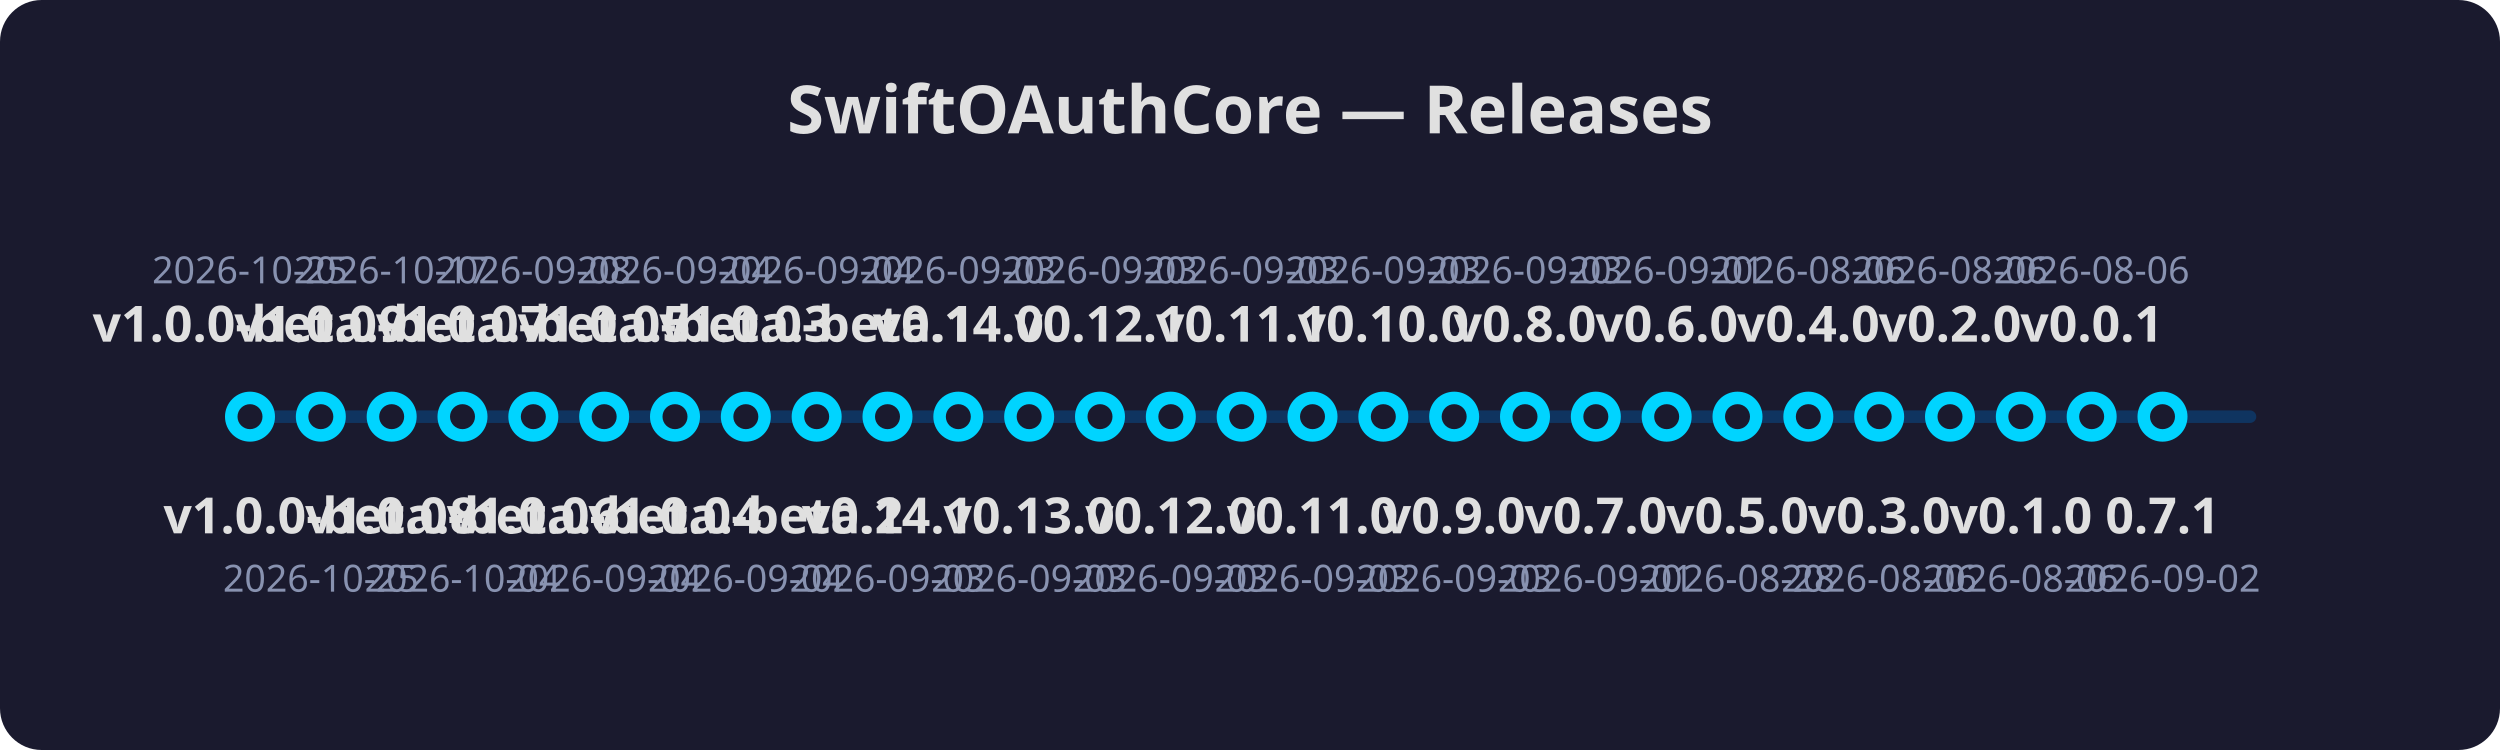
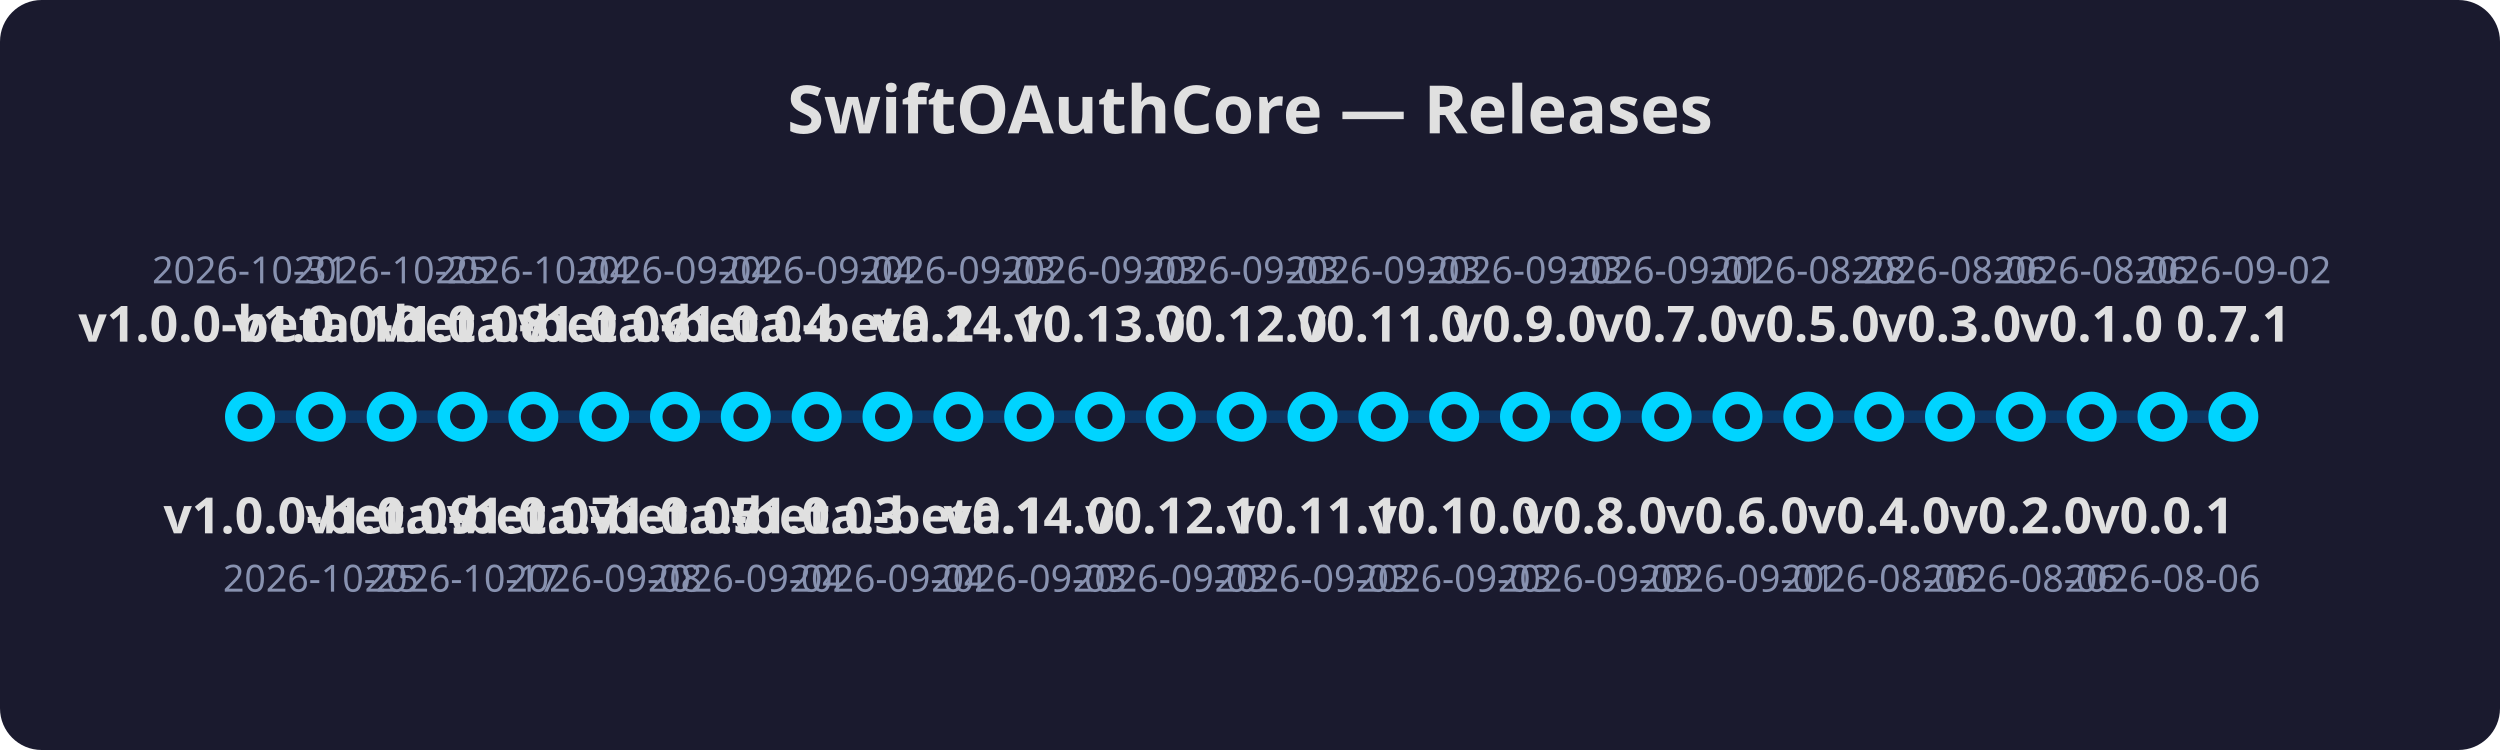
<svg xmlns="http://www.w3.org/2000/svg" width="600" height="180" viewBox="0 0 600 180">
  <rect x="0" y="0" width="600" height="180" rx="10" ry="10" fill="#1a1a2e" />
  <text x="300" y="32" font-family="sans-serif" font-size="16" font-weight="bold" fill="#e0e0e0" text-anchor="middle">SwiftOAuthCore — Releases</text>
  <line x1="60" y1="100" x2="540" y2="100" stroke="#0f3460" stroke-width="3" stroke-linecap="round" />
  <circle cx="60" cy="100" r="6" fill="#00d4ff" />
  <circle cx="60" cy="100" r="3" fill="#1a1a2e" />
-   <text x="60" y="82" font-family="sans-serif" font-size="12" font-weight="bold" fill="#e0e0e0" text-anchor="middle">v1.0.0-beta.9</text>
-   <text x="60" y="68" font-family="sans-serif" font-size="9" fill="#8892b0" text-anchor="middle">2026-10-25</text>
+   <text x="60" y="82" font-family="sans-serif" font-size="12" font-weight="bold" fill="#e0e0e0" text-anchor="middle">v1.0.0-beta.10</text>
+   <text x="60" y="68" font-family="sans-serif" font-size="9" fill="#8892b0" text-anchor="middle">2026-10-31</text>
  <circle cx="77" cy="100" r="6" fill="#00d4ff" />
  <circle cx="77" cy="100" r="3" fill="#1a1a2e" />
-   <text x="77" y="128" font-family="sans-serif" font-size="12" font-weight="bold" fill="#e0e0e0" text-anchor="middle">v1.0.0-beta.8</text>
+   <text x="77" y="128" font-family="sans-serif" font-size="12" font-weight="bold" fill="#e0e0e0" text-anchor="middle">v1.0.0-beta.9</text>
  <text x="77" y="142" font-family="sans-serif" font-size="9" fill="#8892b0" text-anchor="middle">2026-10-25</text>
  <circle cx="94" cy="100" r="6" fill="#00d4ff" />
  <circle cx="94" cy="100" r="3" fill="#1a1a2e" />
-   <text x="94" y="82" font-family="sans-serif" font-size="12" font-weight="bold" fill="#e0e0e0" text-anchor="middle">v1.0.0-beta.7</text>
-   <text x="94" y="68" font-family="sans-serif" font-size="9" fill="#8892b0" text-anchor="middle">2026-10-17</text>
+   <text x="94" y="82" font-family="sans-serif" font-size="12" font-weight="bold" fill="#e0e0e0" text-anchor="middle">v1.0.0-beta.8</text>
+   <text x="94" y="68" font-family="sans-serif" font-size="9" fill="#8892b0" text-anchor="middle">2026-10-25</text>
  <circle cx="111" cy="100" r="6" fill="#00d4ff" />
  <circle cx="111" cy="100" r="3" fill="#1a1a2e" />
-   <text x="111" y="128" font-family="sans-serif" font-size="12" font-weight="bold" fill="#e0e0e0" text-anchor="middle">v1.0.0-beta.6</text>
-   <text x="111" y="142" font-family="sans-serif" font-size="9" fill="#8892b0" text-anchor="middle">2026-10-04</text>
+   <text x="111" y="128" font-family="sans-serif" font-size="12" font-weight="bold" fill="#e0e0e0" text-anchor="middle">v1.0.0-beta.7</text>
+   <text x="111" y="142" font-family="sans-serif" font-size="9" fill="#8892b0" text-anchor="middle">2026-10-17</text>
  <circle cx="128" cy="100" r="6" fill="#00d4ff" />
  <circle cx="128" cy="100" r="3" fill="#1a1a2e" />
-   <text x="128" y="82" font-family="sans-serif" font-size="12" font-weight="bold" fill="#e0e0e0" text-anchor="middle">v1.0.0-beta.5</text>
-   <text x="128" y="68" font-family="sans-serif" font-size="9" fill="#8892b0" text-anchor="middle">2026-09-08</text>
+   <text x="128" y="82" font-family="sans-serif" font-size="12" font-weight="bold" fill="#e0e0e0" text-anchor="middle">v1.0.0-beta.6</text>
+   <text x="128" y="68" font-family="sans-serif" font-size="9" fill="#8892b0" text-anchor="middle">2026-10-04</text>
  <circle cx="145" cy="100" r="6" fill="#00d4ff" />
  <circle cx="145" cy="100" r="3" fill="#1a1a2e" />
-   <text x="145" y="128" font-family="sans-serif" font-size="12" font-weight="bold" fill="#e0e0e0" text-anchor="middle">v1.0.0-beta.4</text>
-   <text x="145" y="142" font-family="sans-serif" font-size="9" fill="#8892b0" text-anchor="middle">2026-09-04</text>
+   <text x="145" y="128" font-family="sans-serif" font-size="12" font-weight="bold" fill="#e0e0e0" text-anchor="middle">v1.0.0-beta.5</text>
+   <text x="145" y="142" font-family="sans-serif" font-size="9" fill="#8892b0" text-anchor="middle">2026-09-08</text>
  <circle cx="162" cy="100" r="6" fill="#00d4ff" />
  <circle cx="162" cy="100" r="3" fill="#1a1a2e" />
-   <text x="162" y="82" font-family="sans-serif" font-size="12" font-weight="bold" fill="#e0e0e0" text-anchor="middle">v1.0.0-beta.3</text>
+   <text x="162" y="82" font-family="sans-serif" font-size="12" font-weight="bold" fill="#e0e0e0" text-anchor="middle">v1.0.0-beta.4</text>
  <text x="162" y="68" font-family="sans-serif" font-size="9" fill="#8892b0" text-anchor="middle">2026-09-04</text>
  <circle cx="179" cy="100" r="6" fill="#00d4ff" />
  <circle cx="179" cy="100" r="3" fill="#1a1a2e" />
-   <text x="179" y="128" font-family="sans-serif" font-size="12" font-weight="bold" fill="#e0e0e0" text-anchor="middle">v1.0.0-beta.2</text>
+   <text x="179" y="128" font-family="sans-serif" font-size="12" font-weight="bold" fill="#e0e0e0" text-anchor="middle">v1.0.0-beta.3</text>
  <text x="179" y="142" font-family="sans-serif" font-size="9" fill="#8892b0" text-anchor="middle">2026-09-04</text>
  <circle cx="196" cy="100" r="6" fill="#00d4ff" />
  <circle cx="196" cy="100" r="3" fill="#1a1a2e" />
-   <text x="196" y="82" font-family="sans-serif" font-size="12" font-weight="bold" fill="#e0e0e0" text-anchor="middle">v1.0.0-beta.1</text>
+   <text x="196" y="82" font-family="sans-serif" font-size="12" font-weight="bold" fill="#e0e0e0" text-anchor="middle">v1.0.0-beta.2</text>
  <text x="196" y="68" font-family="sans-serif" font-size="9" fill="#8892b0" text-anchor="middle">2026-09-04</text>
  <circle cx="213" cy="100" r="6" fill="#00d4ff" />
  <circle cx="213" cy="100" r="3" fill="#1a1a2e" />
-   <text x="213" y="128" font-family="sans-serif" font-size="12" font-weight="bold" fill="#e0e0e0" text-anchor="middle">v0.14.1</text>
-   <text x="213" y="142" font-family="sans-serif" font-size="9" fill="#8892b0" text-anchor="middle">2026-09-03</text>
+   <text x="213" y="128" font-family="sans-serif" font-size="12" font-weight="bold" fill="#e0e0e0" text-anchor="middle">v1.0.0-beta.1</text>
+   <text x="213" y="142" font-family="sans-serif" font-size="9" fill="#8892b0" text-anchor="middle">2026-09-04</text>
  <circle cx="230" cy="100" r="6" fill="#00d4ff" />
  <circle cx="230" cy="100" r="3" fill="#1a1a2e" />
-   <text x="230" y="82" font-family="sans-serif" font-size="12" font-weight="bold" fill="#e0e0e0" text-anchor="middle">v0.14.0</text>
+   <text x="230" y="82" font-family="sans-serif" font-size="12" font-weight="bold" fill="#e0e0e0" text-anchor="middle">v0.14.1</text>
  <text x="230" y="68" font-family="sans-serif" font-size="9" fill="#8892b0" text-anchor="middle">2026-09-03</text>
  <circle cx="247" cy="100" r="6" fill="#00d4ff" />
  <circle cx="247" cy="100" r="3" fill="#1a1a2e" />
-   <text x="247" y="128" font-family="sans-serif" font-size="12" font-weight="bold" fill="#e0e0e0" text-anchor="middle">v0.13.0</text>
+   <text x="247" y="128" font-family="sans-serif" font-size="12" font-weight="bold" fill="#e0e0e0" text-anchor="middle">v0.14.0</text>
  <text x="247" y="142" font-family="sans-serif" font-size="9" fill="#8892b0" text-anchor="middle">2026-09-03</text>
  <circle cx="264" cy="100" r="6" fill="#00d4ff" />
  <circle cx="264" cy="100" r="3" fill="#1a1a2e" />
-   <text x="264" y="82" font-family="sans-serif" font-size="12" font-weight="bold" fill="#e0e0e0" text-anchor="middle">v0.12.1</text>
+   <text x="264" y="82" font-family="sans-serif" font-size="12" font-weight="bold" fill="#e0e0e0" text-anchor="middle">v0.13.0</text>
  <text x="264" y="68" font-family="sans-serif" font-size="9" fill="#8892b0" text-anchor="middle">2026-09-03</text>
  <circle cx="281" cy="100" r="6" fill="#00d4ff" />
  <circle cx="281" cy="100" r="3" fill="#1a1a2e" />
-   <text x="281" y="128" font-family="sans-serif" font-size="12" font-weight="bold" fill="#e0e0e0" text-anchor="middle">v0.12.0</text>
+   <text x="281" y="128" font-family="sans-serif" font-size="12" font-weight="bold" fill="#e0e0e0" text-anchor="middle">v0.12.1</text>
  <text x="281" y="142" font-family="sans-serif" font-size="9" fill="#8892b0" text-anchor="middle">2026-09-03</text>
  <circle cx="298" cy="100" r="6" fill="#00d4ff" />
  <circle cx="298" cy="100" r="3" fill="#1a1a2e" />
-   <text x="298" y="82" font-family="sans-serif" font-size="12" font-weight="bold" fill="#e0e0e0" text-anchor="middle">v0.11.1</text>
+   <text x="298" y="82" font-family="sans-serif" font-size="12" font-weight="bold" fill="#e0e0e0" text-anchor="middle">v0.12.0</text>
  <text x="298" y="68" font-family="sans-serif" font-size="9" fill="#8892b0" text-anchor="middle">2026-09-03</text>
  <circle cx="315" cy="100" r="6" fill="#00d4ff" />
  <circle cx="315" cy="100" r="3" fill="#1a1a2e" />
-   <text x="315" y="128" font-family="sans-serif" font-size="12" font-weight="bold" fill="#e0e0e0" text-anchor="middle">v0.11.0</text>
+   <text x="315" y="128" font-family="sans-serif" font-size="12" font-weight="bold" fill="#e0e0e0" text-anchor="middle">v0.11.1</text>
  <text x="315" y="142" font-family="sans-serif" font-size="9" fill="#8892b0" text-anchor="middle">2026-09-03</text>
  <circle cx="332" cy="100" r="6" fill="#00d4ff" />
  <circle cx="332" cy="100" r="3" fill="#1a1a2e" />
-   <text x="332" y="82" font-family="sans-serif" font-size="12" font-weight="bold" fill="#e0e0e0" text-anchor="middle">v0.10.0</text>
+   <text x="332" y="82" font-family="sans-serif" font-size="12" font-weight="bold" fill="#e0e0e0" text-anchor="middle">v0.11.0</text>
  <text x="332" y="68" font-family="sans-serif" font-size="9" fill="#8892b0" text-anchor="middle">2026-09-03</text>
  <circle cx="349" cy="100" r="6" fill="#00d4ff" />
  <circle cx="349" cy="100" r="3" fill="#1a1a2e" />
-   <text x="349" y="128" font-family="sans-serif" font-size="12" font-weight="bold" fill="#e0e0e0" text-anchor="middle">v0.9.0</text>
+   <text x="349" y="128" font-family="sans-serif" font-size="12" font-weight="bold" fill="#e0e0e0" text-anchor="middle">v0.10.0</text>
  <text x="349" y="142" font-family="sans-serif" font-size="9" fill="#8892b0" text-anchor="middle">2026-09-03</text>
  <circle cx="366" cy="100" r="6" fill="#00d4ff" />
  <circle cx="366" cy="100" r="3" fill="#1a1a2e" />
-   <text x="366" y="82" font-family="sans-serif" font-size="12" font-weight="bold" fill="#e0e0e0" text-anchor="middle">v0.8.0</text>
+   <text x="366" y="82" font-family="sans-serif" font-size="12" font-weight="bold" fill="#e0e0e0" text-anchor="middle">v0.9.0</text>
  <text x="366" y="68" font-family="sans-serif" font-size="9" fill="#8892b0" text-anchor="middle">2026-09-03</text>
  <circle cx="383" cy="100" r="6" fill="#00d4ff" />
  <circle cx="383" cy="100" r="3" fill="#1a1a2e" />
-   <text x="383" y="128" font-family="sans-serif" font-size="12" font-weight="bold" fill="#e0e0e0" text-anchor="middle">v0.7.0</text>
-   <text x="383" y="142" font-family="sans-serif" font-size="9" fill="#8892b0" text-anchor="middle">2026-09-01</text>
+   <text x="383" y="128" font-family="sans-serif" font-size="12" font-weight="bold" fill="#e0e0e0" text-anchor="middle">v0.8.0</text>
+   <text x="383" y="142" font-family="sans-serif" font-size="9" fill="#8892b0" text-anchor="middle">2026-09-03</text>
  <circle cx="400" cy="100" r="6" fill="#00d4ff" />
  <circle cx="400" cy="100" r="3" fill="#1a1a2e" />
-   <text x="400" y="82" font-family="sans-serif" font-size="12" font-weight="bold" fill="#e0e0e0" text-anchor="middle">v0.6.0</text>
+   <text x="400" y="82" font-family="sans-serif" font-size="12" font-weight="bold" fill="#e0e0e0" text-anchor="middle">v0.7.0</text>
  <text x="400" y="68" font-family="sans-serif" font-size="9" fill="#8892b0" text-anchor="middle">2026-09-01</text>
  <circle cx="417" cy="100" r="6" fill="#00d4ff" />
  <circle cx="417" cy="100" r="3" fill="#1a1a2e" />
-   <text x="417" y="128" font-family="sans-serif" font-size="12" font-weight="bold" fill="#e0e0e0" text-anchor="middle">v0.5.0</text>
-   <text x="417" y="142" font-family="sans-serif" font-size="9" fill="#8892b0" text-anchor="middle">2026-08-28</text>
+   <text x="417" y="128" font-family="sans-serif" font-size="12" font-weight="bold" fill="#e0e0e0" text-anchor="middle">v0.6.0</text>
+   <text x="417" y="142" font-family="sans-serif" font-size="9" fill="#8892b0" text-anchor="middle">2026-09-01</text>
  <circle cx="434" cy="100" r="6" fill="#00d4ff" />
  <circle cx="434" cy="100" r="3" fill="#1a1a2e" />
-   <text x="434" y="82" font-family="sans-serif" font-size="12" font-weight="bold" fill="#e0e0e0" text-anchor="middle">v0.4.0</text>
-   <text x="434" y="68" font-family="sans-serif" font-size="9" fill="#8892b0" text-anchor="middle">2026-08-06</text>
+   <text x="434" y="82" font-family="sans-serif" font-size="12" font-weight="bold" fill="#e0e0e0" text-anchor="middle">v0.5.0</text>
+   <text x="434" y="68" font-family="sans-serif" font-size="9" fill="#8892b0" text-anchor="middle">2026-08-28</text>
  <circle cx="451" cy="100" r="6" fill="#00d4ff" />
  <circle cx="451" cy="100" r="3" fill="#1a1a2e" />
-   <text x="451" y="128" font-family="sans-serif" font-size="12" font-weight="bold" fill="#e0e0e0" text-anchor="middle">v0.3.0</text>
+   <text x="451" y="128" font-family="sans-serif" font-size="12" font-weight="bold" fill="#e0e0e0" text-anchor="middle">v0.4.0</text>
  <text x="451" y="142" font-family="sans-serif" font-size="9" fill="#8892b0" text-anchor="middle">2026-08-06</text>
  <circle cx="468" cy="100" r="6" fill="#00d4ff" />
  <circle cx="468" cy="100" r="3" fill="#1a1a2e" />
-   <text x="468" y="82" font-family="sans-serif" font-size="12" font-weight="bold" fill="#e0e0e0" text-anchor="middle">v0.2.0</text>
+   <text x="468" y="82" font-family="sans-serif" font-size="12" font-weight="bold" fill="#e0e0e0" text-anchor="middle">v0.3.0</text>
  <text x="468" y="68" font-family="sans-serif" font-size="9" fill="#8892b0" text-anchor="middle">2026-08-06</text>
  <circle cx="485" cy="100" r="6" fill="#00d4ff" />
  <circle cx="485" cy="100" r="3" fill="#1a1a2e" />
-   <text x="485" y="128" font-family="sans-serif" font-size="12" font-weight="bold" fill="#e0e0e0" text-anchor="middle">v0.1.0</text>
+   <text x="485" y="128" font-family="sans-serif" font-size="12" font-weight="bold" fill="#e0e0e0" text-anchor="middle">v0.2.0</text>
  <text x="485" y="142" font-family="sans-serif" font-size="9" fill="#8892b0" text-anchor="middle">2026-08-06</text>
  <circle cx="502" cy="100" r="6" fill="#00d4ff" />
  <circle cx="502" cy="100" r="3" fill="#1a1a2e" />
-   <text x="502" y="82" font-family="sans-serif" font-size="12" font-weight="bold" fill="#e0e0e0" text-anchor="middle">v0.0.1</text>
+   <text x="502" y="82" font-family="sans-serif" font-size="12" font-weight="bold" fill="#e0e0e0" text-anchor="middle">v0.1.0</text>
  <text x="502" y="68" font-family="sans-serif" font-size="9" fill="#8892b0" text-anchor="middle">2026-08-06</text>
  <circle cx="519" cy="100" r="6" fill="#00d4ff" />
  <circle cx="519" cy="100" r="3" fill="#1a1a2e" />
-   <text x="519" y="128" font-family="sans-serif" font-size="12" font-weight="bold" fill="#e0e0e0" text-anchor="middle">0.7.1</text>
-   <text x="519" y="142" font-family="sans-serif" font-size="9" fill="#8892b0" text-anchor="middle">2026-09-02</text>
+   <text x="519" y="128" font-family="sans-serif" font-size="12" font-weight="bold" fill="#e0e0e0" text-anchor="middle">v0.0.1</text>
+   <text x="519" y="142" font-family="sans-serif" font-size="9" fill="#8892b0" text-anchor="middle">2026-08-06</text>
+   <circle cx="536" cy="100" r="6" fill="#00d4ff" />
+   <circle cx="536" cy="100" r="3" fill="#1a1a2e" />
+   <text x="536" y="82" font-family="sans-serif" font-size="12" font-weight="bold" fill="#e0e0e0" text-anchor="middle">0.7.1</text>
+   <text x="536" y="68" font-family="sans-serif" font-size="9" fill="#8892b0" text-anchor="middle">2026-09-02</text>
</svg>
